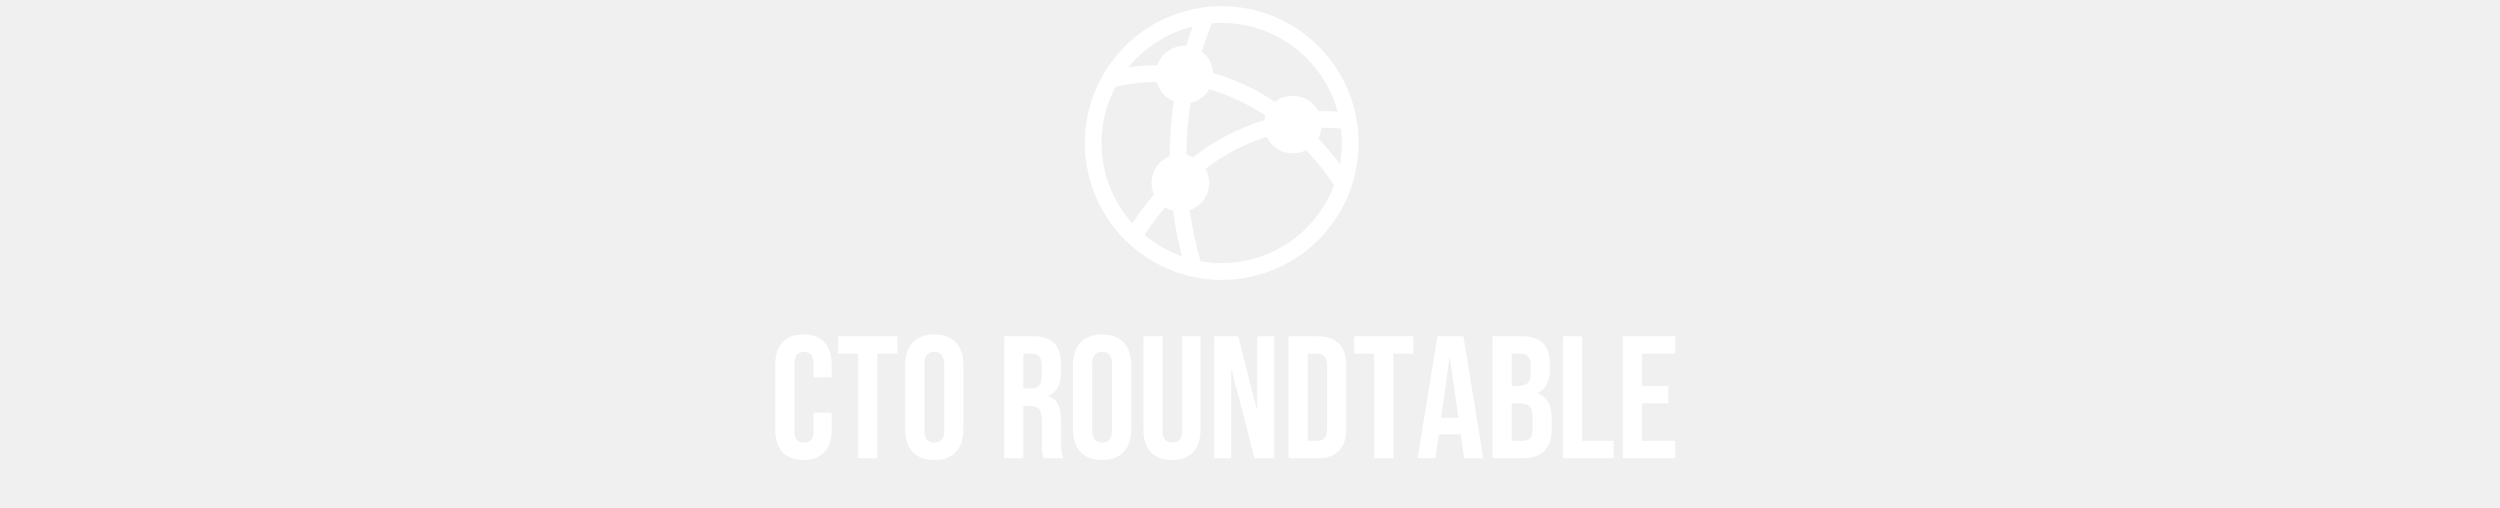
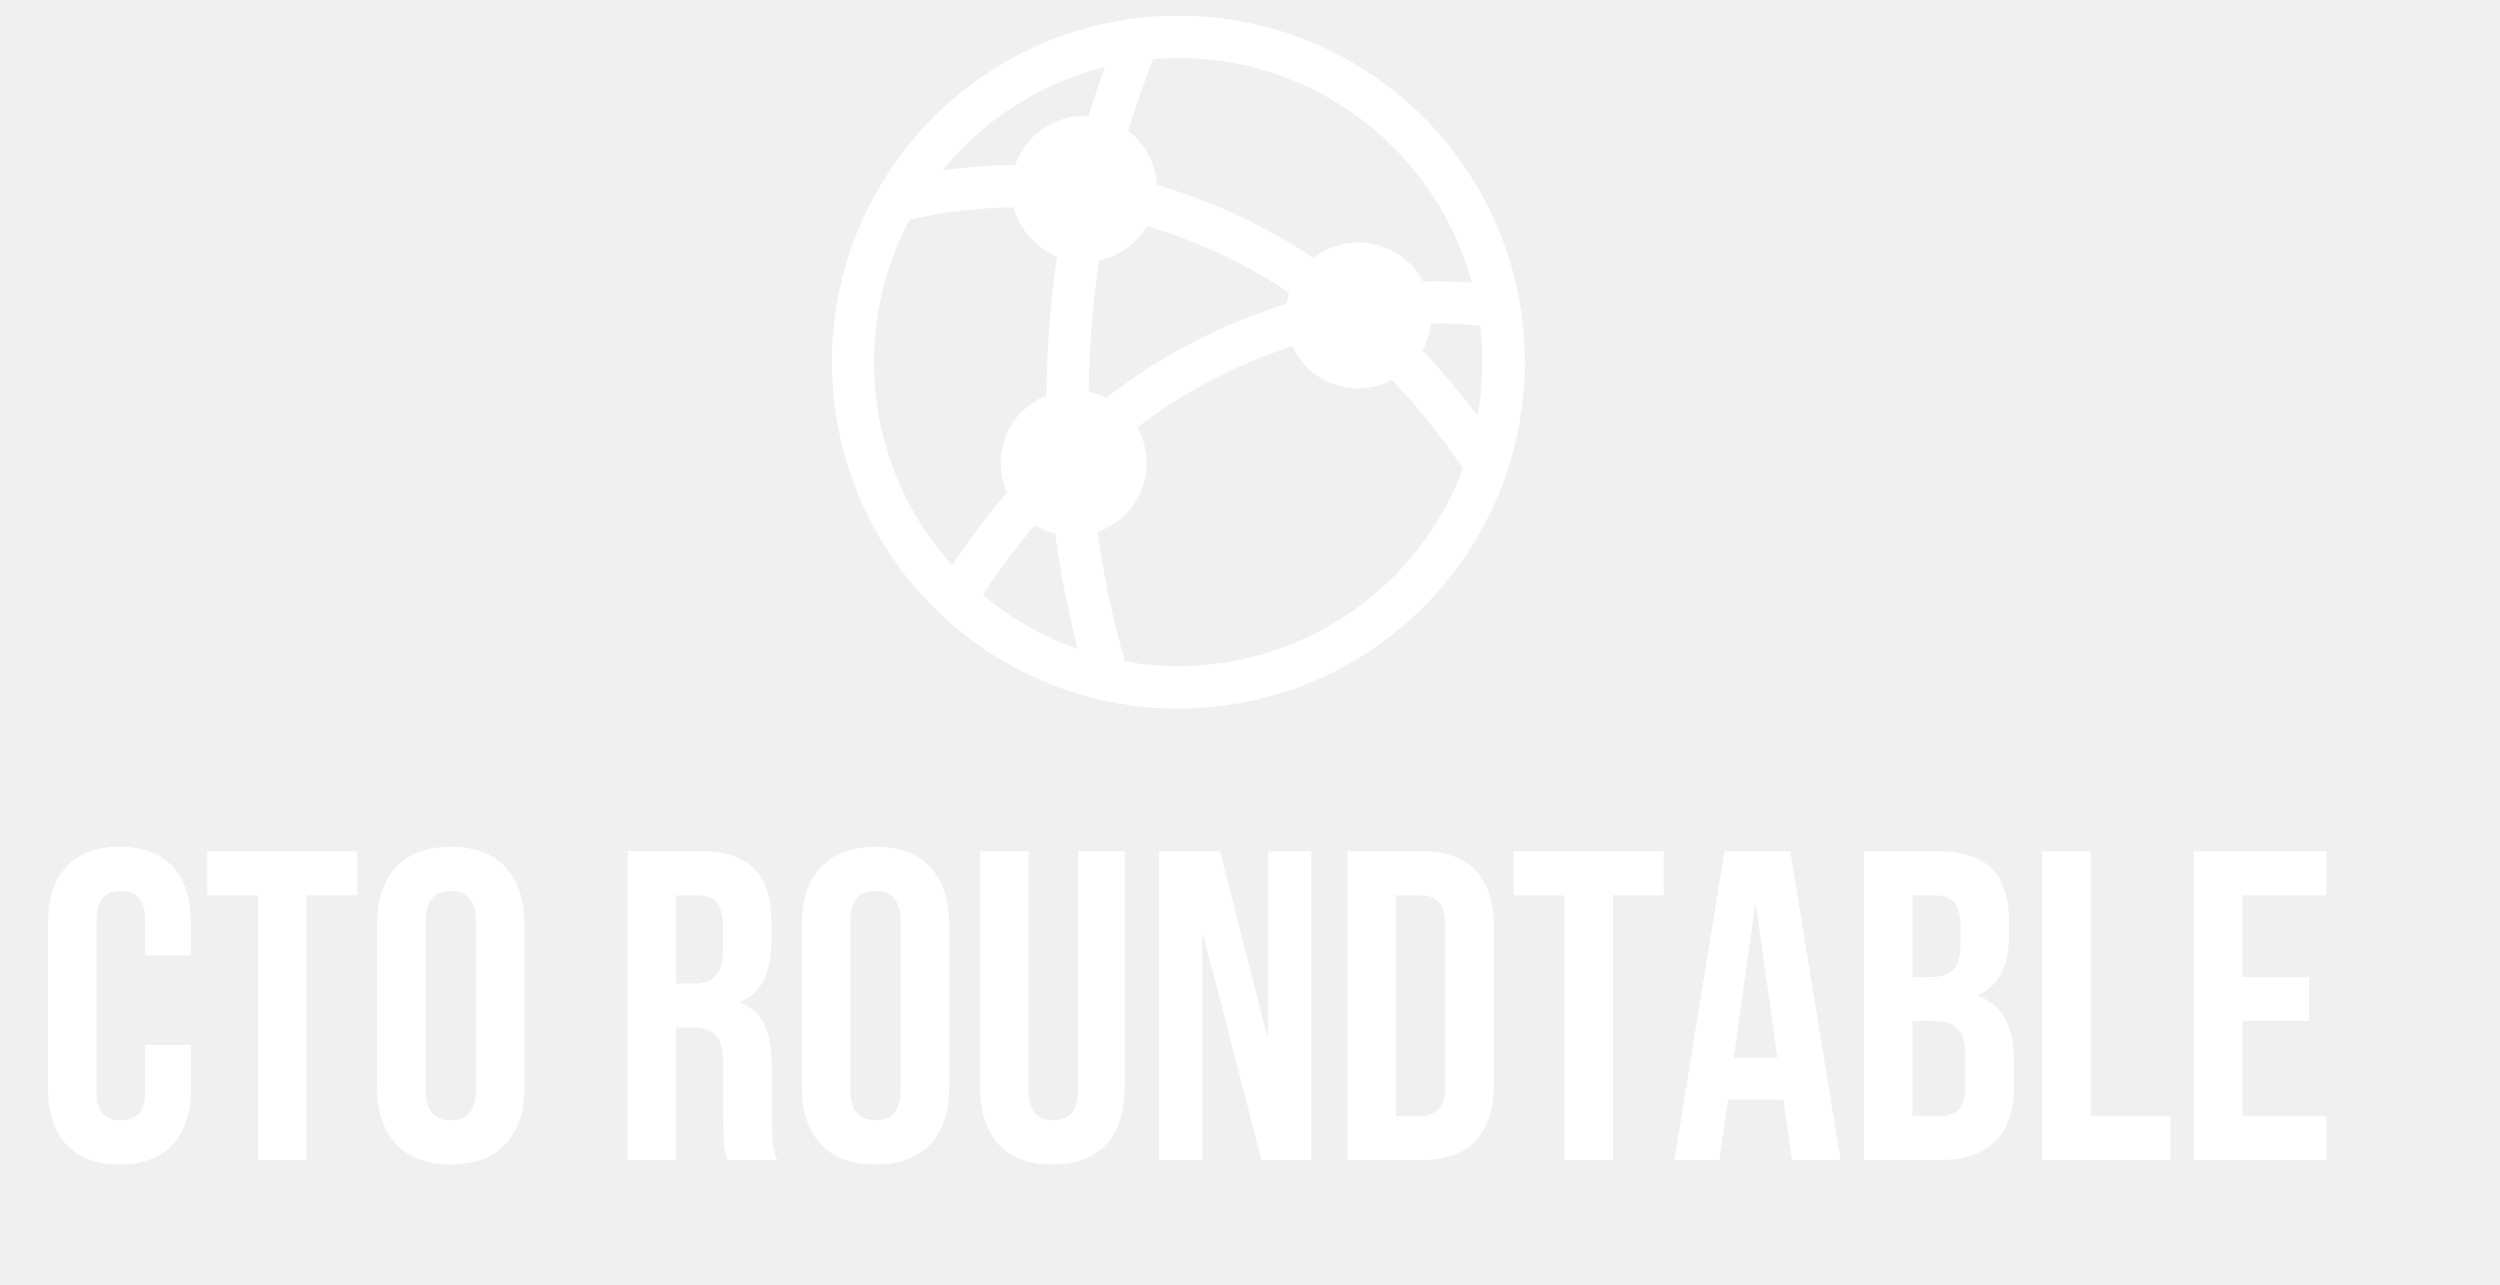
- <svg xmlns="http://www.w3.org/2000/svg" xml:space="preserve" width="2000" height="406" data-id="lg_WjRPSClLonn0wIBB9b" data-version="1" viewBox="0 0 2000 406">
+ <svg xmlns="http://www.w3.org/2000/svg" xml:space="preserve" width="100%" height="100%" data-id="lg_WjRPSClLonn0wIBB9b" data-version="1" viewBox="605 0 790 406" preserveAspectRatio="xMidYMid meet">
  <g data-padding="20">
    <g transform="translate(10 5.14)scale(.97468)">
      <rect width="790" height="161.59" x="197.624" y="-304.544" fill="none" rx="0" ry="0" transform="translate(423.09 549.17)" />
      <path fill="#fff" d="M649.204 372.241q-11.29 0-17.23-6.43-5.93-6.44-5.93-18.16v-53.77q0-11.73 5.93-18.16 5.94-6.44 17.23-6.44 11.3 0 17.23 6.44 5.94 6.43 5.94 18.16v10.58h-14.87v-11.58q0-9.3-7.87-9.3-7.86 0-7.86 9.3v55.91q0 9.15 7.86 9.15 7.87 0 7.87-9.15v-15.3h14.87v14.16q0 11.72-5.94 18.16-5.93 6.43-17.23 6.43m44.91-1.43v-85.8h-16.45v-14.3h48.62v14.3h-16.44v85.8Zm62.49 1.43q-11.59 0-17.74-6.58-6.15-6.57-6.15-18.59v-52.62q0-12.01 6.15-18.59t17.74-6.58q11.58 0 17.73 6.58t6.15 18.59v52.62q0 12.02-6.15 18.59-6.15 6.58-17.73 6.58m0-14.3q8.15 0 8.15-9.86v-54.63q0-9.87-8.15-9.87t-8.15 9.87v54.63q0 9.86 8.15 9.86m57.34 12.87v-100.1h23.31q12.15 0 17.73 5.65t5.58 17.38v6.14q0 15.59-10.3 19.74v.28q5.72 1.72 8.08 7.01t2.36 14.16v17.59q0 4.29.29 6.93.28 2.65 1.43 5.22h-16.02q-.86-2.43-1.14-4.57-.29-2.15-.29-7.73v-18.3q0-6.86-2.22-9.58-2.21-2.72-7.65-2.72h-5.43v42.9Zm15.73-57.2h5.72q4.72 0 7.08-2.43t2.36-8.15v-7.72q0-5.44-1.93-7.87t-6.08-2.43h-7.15Zm64.64 58.63q-11.59 0-17.74-6.58-6.15-6.57-6.15-18.59v-52.62q0-12.01 6.15-18.59t17.74-6.58q11.58 0 17.73 6.58t6.15 18.59v52.62q0 12.02-6.15 18.59-6.15 6.58-17.73 6.58m0-14.3q8.15 0 8.15-9.86v-54.63q0-9.87-8.15-9.87-8.16 0-8.16 9.87v54.63q0 9.86 8.16 9.86m57.34 14.29q-11.44 0-17.45-6.5-6-6.51-6-18.67v-76.36h15.73v77.51q0 5.15 2.07 7.43 2.07 2.29 5.93 2.29 3.87 0 5.94-2.29 2.07-2.28 2.07-7.43v-77.51h15.16v76.36q0 12.16-6.01 18.67-6 6.5-17.44 6.5m34.6-1.42v-100.1h19.74l15.3 59.92h.29v-59.92h14.01v100.1h-16.16l-18.88-73.07h-.28v73.07Zm61.07 0v-100.1h24.02q11.73 0 17.59 6.29 5.86 6.3 5.86 18.45v50.62q0 12.16-5.86 18.45t-17.59 6.29Zm15.73-14.3h8q3.86 0 5.94-2.29 2.07-2.28 2.07-7.43v-52.05q0-5.15-2.07-7.44-2.08-2.29-5.94-2.29h-8Zm54.62 14.3v-85.8h-16.44v-14.3h48.62v14.3h-16.45v85.8Zm35.61 0 16.3-100.1h21.31l16.3 100.1h-15.73l-2.86-19.87v.28h-17.88l-2.86 19.59Zm19.3-33.17h14.16l-7.01-49.48h-.28Zm42.19 33.17v-100.1h23.74q12.15 0 17.73 5.65 5.57 5.65 5.57 17.38v4q0 7.72-2.5 12.58-2.5 4.87-7.65 7.01v.29q11.73 4 11.73 20.87v8.58q0 11.59-6.08 17.66-6.08 6.08-17.8 6.08Zm15.73-59.34h6.15q4.72 0 7.08-2.43 2.35-2.43 2.35-8.15v-5.58q0-5.44-1.93-7.87t-6.07-2.43h-7.58Zm0 45.04h9.01q4.14 0 6.15-2.21 2-2.22 2-7.65v-8.73q0-6.86-2.36-9.51-2.36-2.64-7.8-2.64h-7Zm42.04 14.3v-100.1h15.73v85.8h25.88v14.3Zm49.19 0v-100.1h42.9v14.3h-27.17v26.46h21.6v14.3h-21.6v30.74h27.17v14.3ZM992.46-.216q-8.653.034-17.032 1.3l-.479-.206-.136.342c-59.553 9.501-100.972 64.334-93.832 124.215 7.148 59.884 60.302 103.434 120.42 98.657s105.731-56.18 103.327-116.434c-2.4-60.26-51.963-107.864-112.268-107.84m-23.393 123.941a24 24 0 0 0-5.643-1.984q.24-21.58 3.386-42.647a23.94 23.94 0 0 0 15.492-11.115 167.6 167.6 0 0 1 46.102 21.649q-.547 1.744-.82 3.556a184.7 184.7 0 0 0-58.517 30.507m-23.085 41.177a24 24 0 0 0 6.6 2.838q2.531 19.015 7.32 37.415a99.2 99.2 0 0 1-30.78-17.545 236 236 0 0 1 16.86-22.708m128.421-65.322h2.155q6.908.034 13.782.684a99.2 99.2 0 0 1-.82 29.275 236 236 0 0 0-17.853-21.204q2.19-4.036 2.736-8.721m13.235-13.304a168 168 0 0 0-15.834-.308 23.598 23.598 0 0 0-35.5-7.592 181.3 181.3 0 0 0-50.753-23.7 23.6 23.6 0 0 0-9.336-17.58q3.625-11.867 8.14-23.256 4.035-.342 8.105-.342c45.452 0 83.79 30.883 95.178 72.778M968.725 16.405a294 294 0 0 0-5.335 15.972l-1.437-.069a23.6 23.6 0 0 0-22.332 15.937q-11.936.035-23.7 1.779a99.18 99.18 0 0 1 52.804-33.619m-74.898 95.692c0-16.656 4.207-32.388 11.525-46.17a154 154 0 0 1 33.756-3.967 23.94 23.94 0 0 0 14.056 15.937 321.5 321.5 0 0 0-3.42 45.041 23.6 23.6 0 0 0-12.825 31.464 250 250 0 0 0-17.784 23.564 98.15 98.15 0 0 1-25.308-65.87m98.633 98.6q-8.824 0-17.27-1.54-5.918-20.52-8.893-41.963a23.598 23.598 0 0 0 12.86-33.926 171 171 0 0 1 50.273-26.334 23.6 23.6 0 0 0 32.387 11.012 226 226 0 0 1 22.983 28.694 98.84 98.84 0 0 1-92.34 64.056" />
    </g>
    <path fill="transparent" stroke="transparent" d="M605 0h790v406H605z" />
  </g>
</svg>
